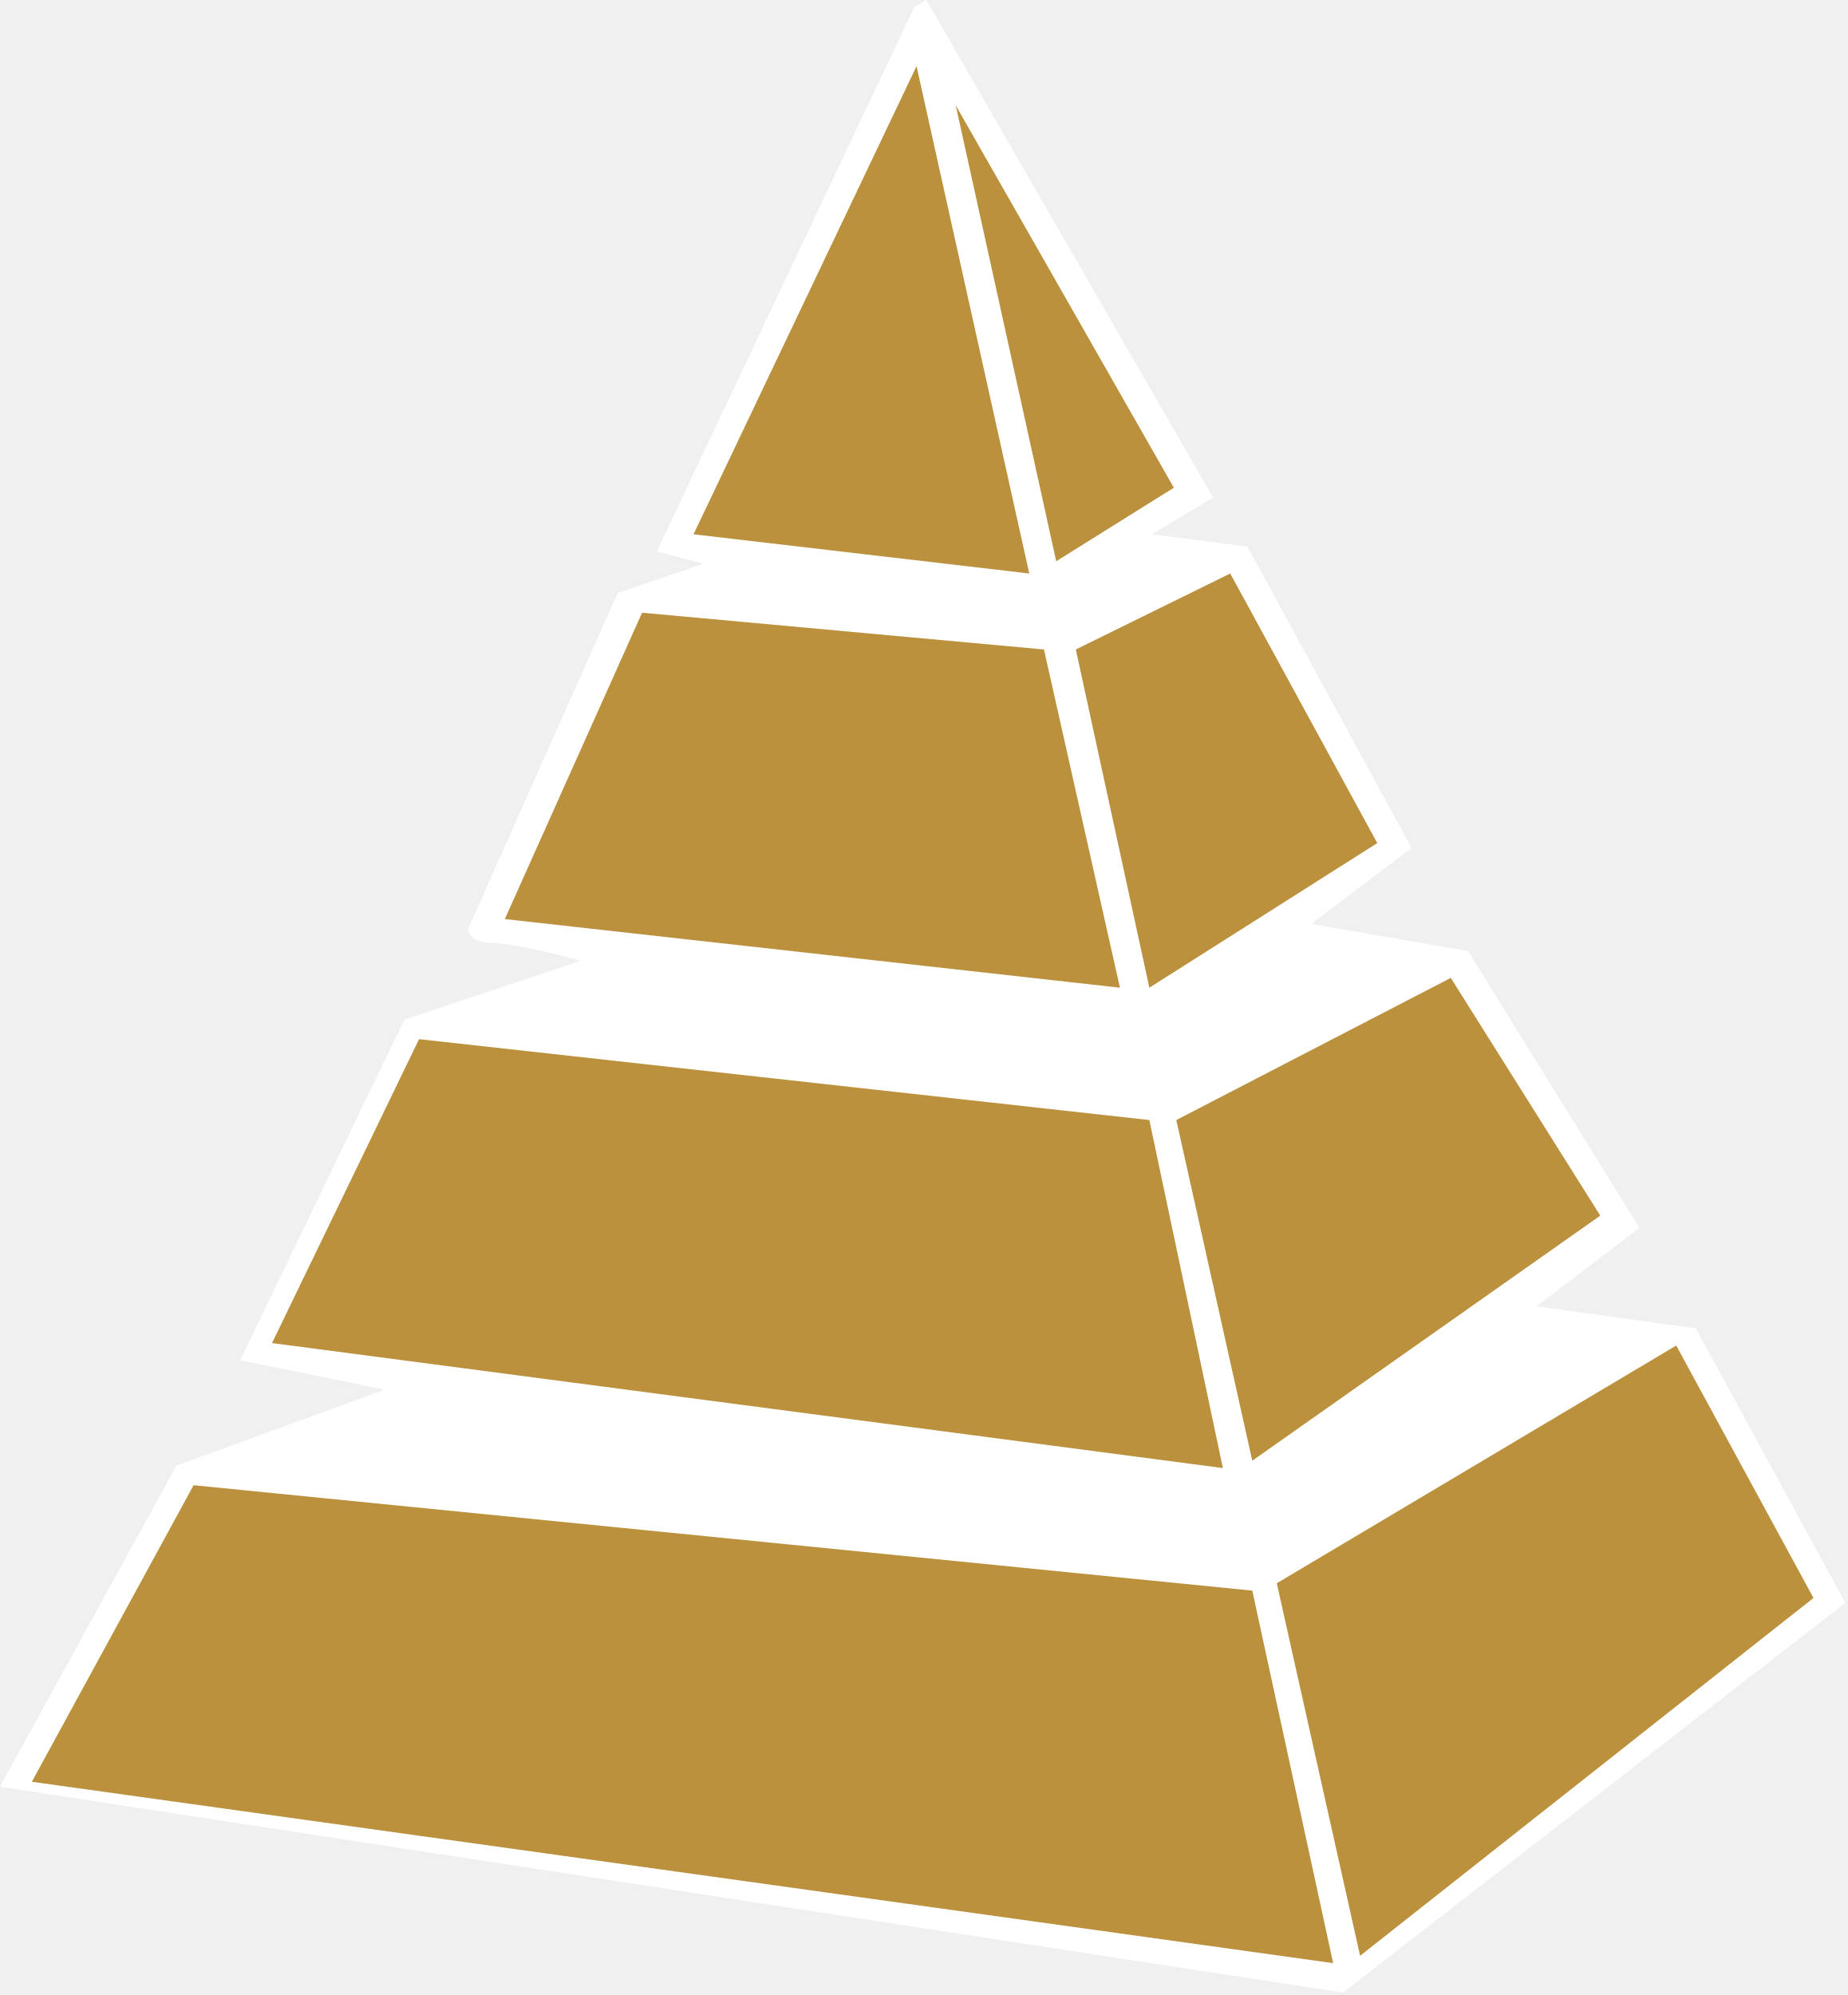
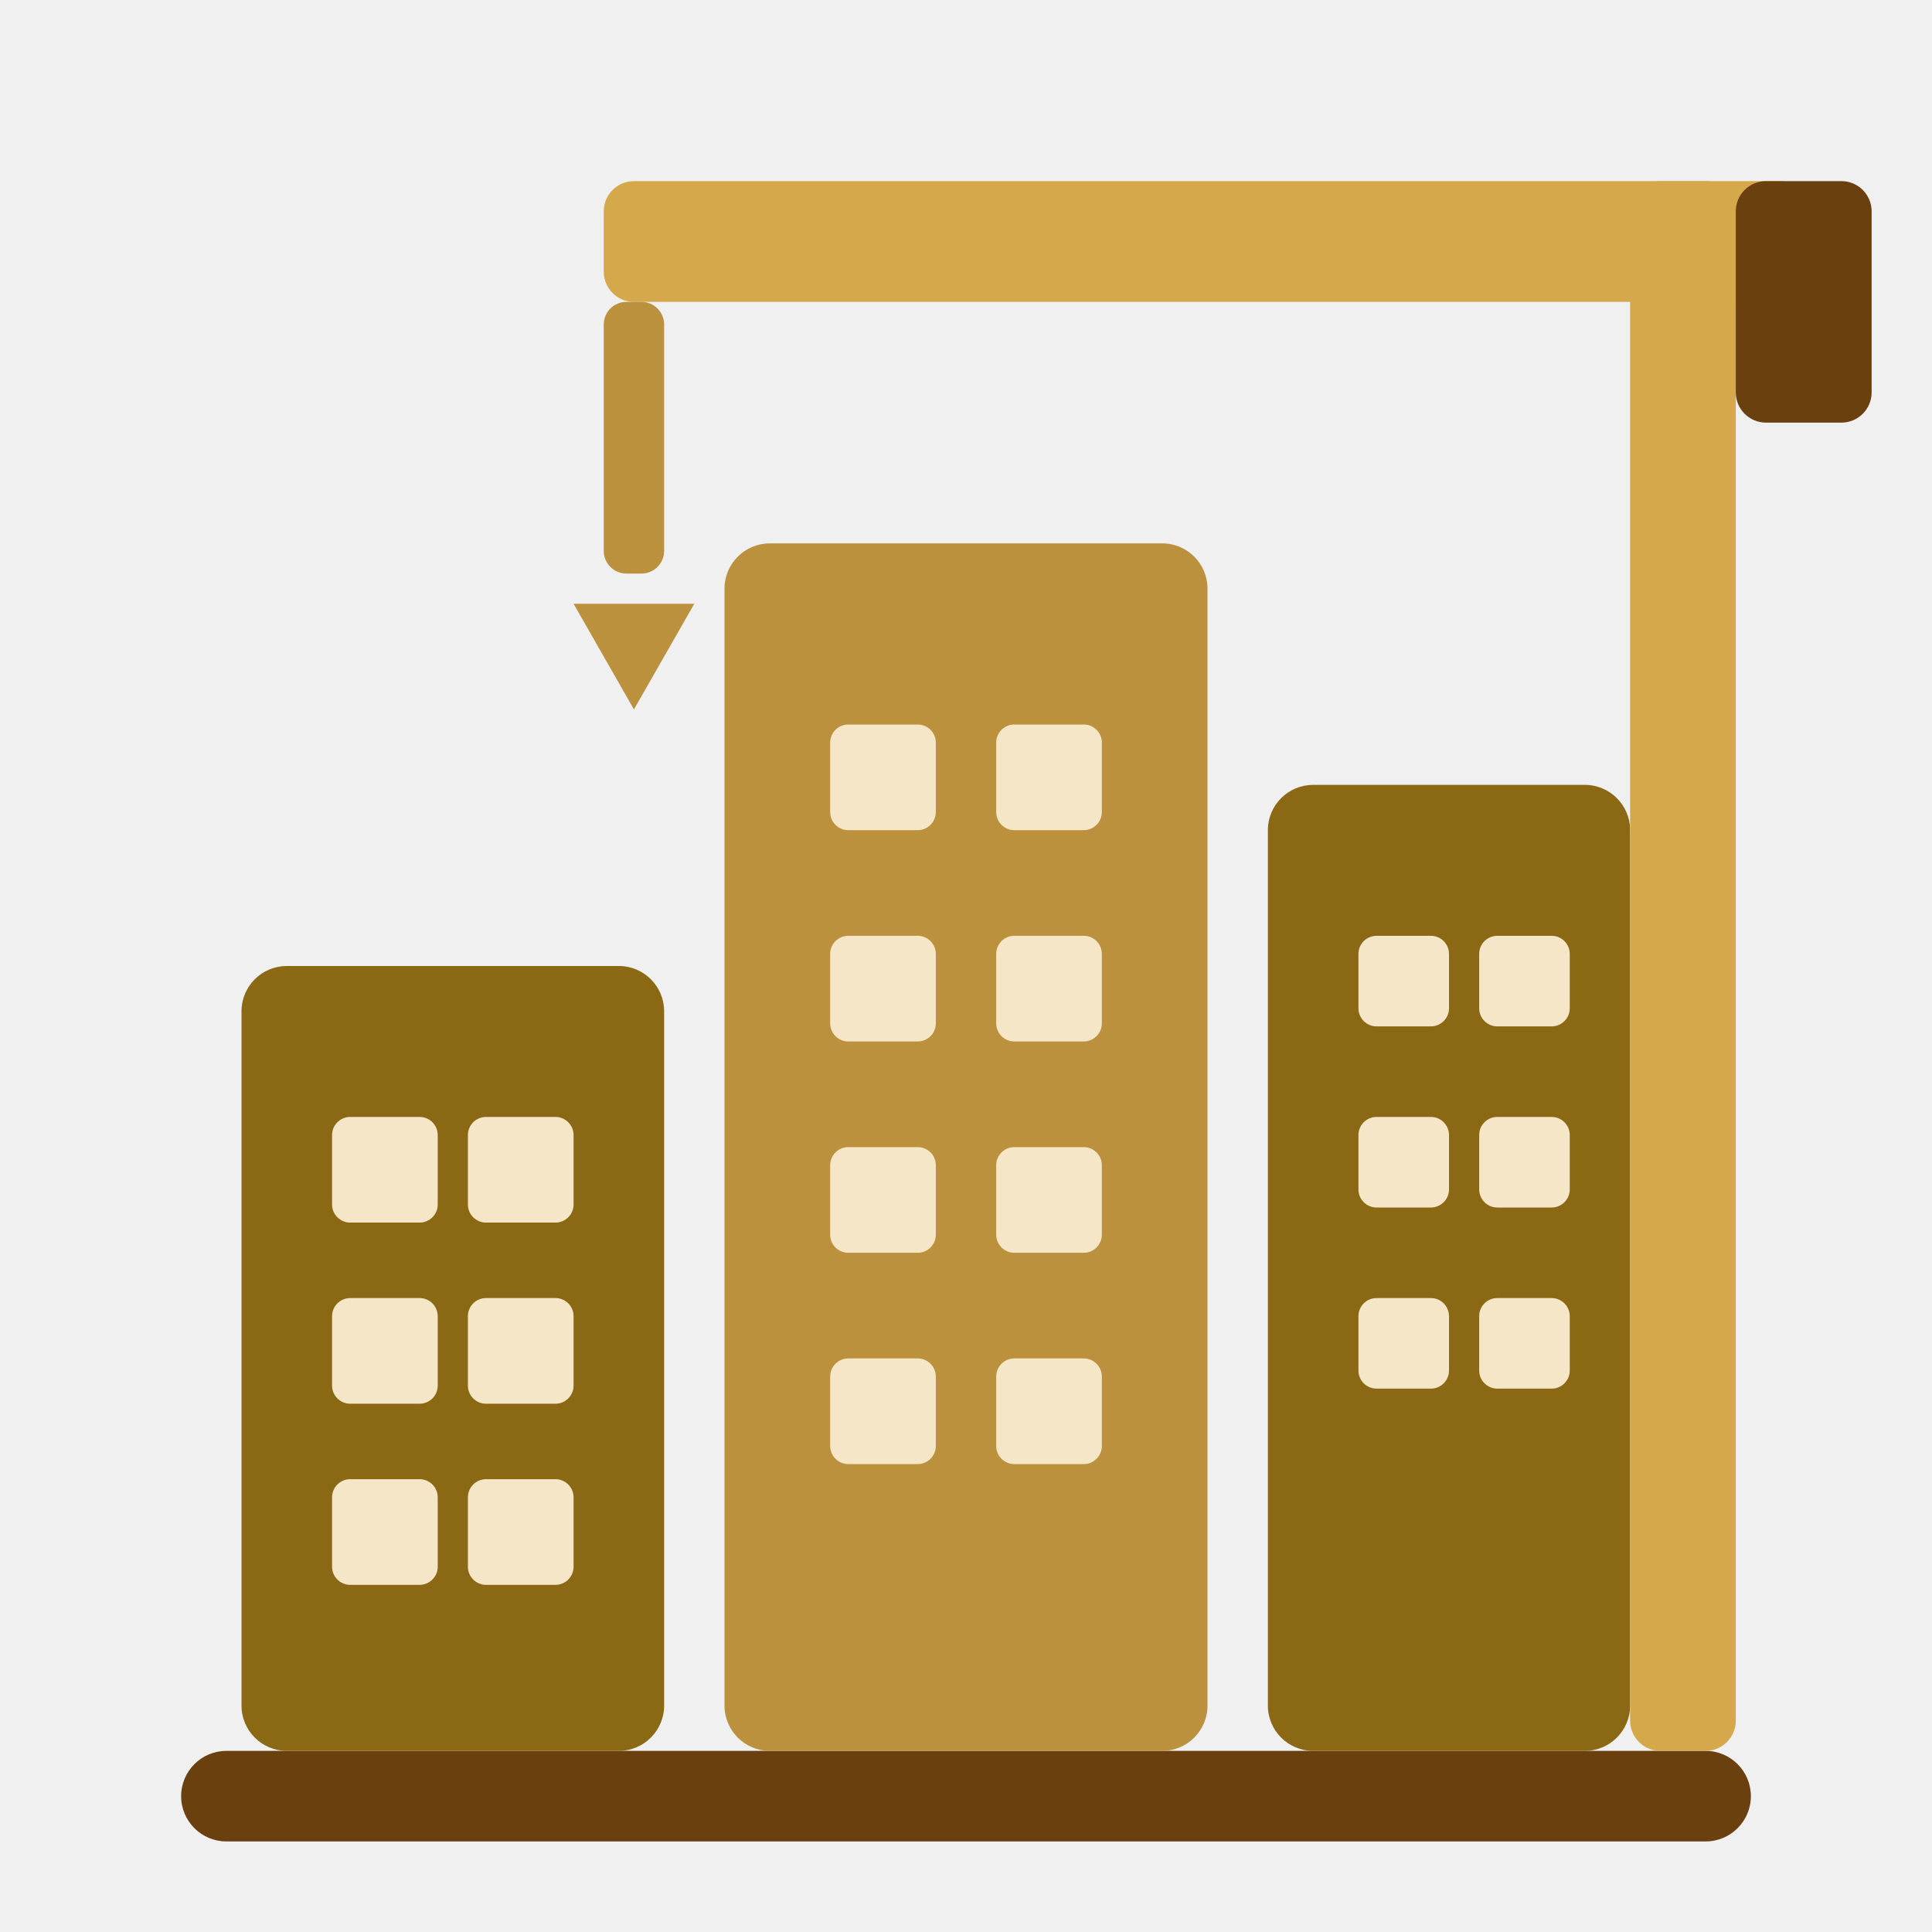
- <svg xmlns="http://www.w3.org/2000/svg" width="377" height="407" viewBox="0 0 377 407" fill="none">
-   <path d="M134 112.5L186.5 1.5L189 0L247.5 101.5L235 109L254.5 111.5L288 173L267.5 188.5L299.5 194L334.5 250.5L313.5 266.5L346 271L376.5 327L274 406.5L0 364.5L36 299L78.5 283.5L49 277.5L82.5 208L118.5 196C114.167 194.796 104.5 192.387 100.5 192.387C96.5 192.387 95.5 190.462 95.5 189.5L126 121L143.5 115L134 112.5Z" fill="white" />
-   <path d="M141.5 109L187 13.5L210 117L141.5 109Z" fill="#BB913D" />
-   <path d="M215.5 114.5L195 21.5L239.5 99.5L215.5 114.5Z" fill="#BB913D" />
-   <path d="M234.5 201.5L219.5 132.5L251 117L281 172L234.5 201.5Z" fill="#BB913D" />
-   <path d="M213 132.5L131 125L103 187.5L228.5 201.5L213 132.5Z" fill="#BB913D" />
-   <path d="M55.5 274L85.5 212L234.5 228.5L249.5 299.5L55.5 274Z" fill="#BB913D" />
-   <path d="M296 199.5L240 228.5L255.5 298L326.5 248L296 199.5Z" fill="#BB913D" />
-   <path d="M277.5 399L260.5 323L342 274.5L370 326L277.5 399Z" fill="#BB913D" />
-   <path d="M255.5 324.5L39.5 303L6.5 363.5L272 400.5L255.5 324.5Z" fill="#BB913D" />
+ <svg xmlns="http://www.w3.org/2000/svg" width="128" height="128" viewBox="0 0 128 128" fill="none">
+   <rect x="12" y="116" width="104" height="6" rx="3" fill="#6A400F" />
+   <rect x="16" y="64" width="28" height="52" rx="3" fill="#8B6914" />
+   <rect x="48" y="36" width="32" height="80" rx="3" fill="#BB913D" />
+   <rect x="84" y="52" width="24" height="64" rx="3" fill="#8B6914" />
+   <rect x="22" y="74" width="7" height="7" rx="1.2" fill="#F5E6C8" />
+   <rect x="31" y="74" width="7" height="7" rx="1.2" fill="#F5E6C8" />
+   <rect x="22" y="86" width="7" height="7" rx="1.2" fill="#F5E6C8" />
+   <rect x="31" y="86" width="7" height="7" rx="1.2" fill="#F5E6C8" />
+   <rect x="22" y="98" width="7" height="7" rx="1.2" fill="#F5E6C8" />
+   <rect x="31" y="98" width="7" height="7" rx="1.2" fill="#F5E6C8" />
+   <rect x="55" y="48" width="7" height="7" rx="1.2" fill="#F5E6C8" />
+   <rect x="66" y="48" width="7" height="7" rx="1.2" fill="#F5E6C8" />
+   <rect x="55" y="62" width="7" height="7" rx="1.2" fill="#F5E6C8" />
+   <rect x="66" y="62" width="7" height="7" rx="1.2" fill="#F5E6C8" />
+   <rect x="55" y="76" width="7" height="7" rx="1.2" fill="#F5E6C8" />
+   <rect x="66" y="76" width="7" height="7" rx="1.2" fill="#F5E6C8" />
+   <rect x="55" y="90" width="7" height="7" rx="1.2" fill="#F5E6C8" />
+   <rect x="66" y="90" width="7" height="7" rx="1.2" fill="#F5E6C8" />
+   <rect x="90" y="62" width="6" height="6" rx="1.2" fill="#F5E6C8" />
+   <rect x="98" y="62" width="6" height="6" rx="1.2" fill="#F5E6C8" />
+   <rect x="90" y="74" width="6" height="6" rx="1.2" fill="#F5E6C8" />
+   <rect x="98" y="74" width="6" height="6" rx="1.2" fill="#F5E6C8" />
+   <rect x="90" y="86" width="6" height="6" rx="1.2" fill="#F5E6C8" />
+   <rect x="98" y="86" width="6" height="6" rx="1.2" fill="#F5E6C8" />
+   <rect x="108" y="12" width="7" height="104" rx="2" fill="#D4A84B" />
+   <rect x="40" y="12" width="80" height="8" rx="2" fill="#D4A84B" />
+   <rect x="40" y="20" width="4" height="18" rx="1.5" fill="#BB913D" />
+   <path d="M38 40h8l-4 7-4-7z" fill="#BB913D" />
+   <rect x="115" y="12" width="9" height="16" rx="2" fill="#6A400F" />
</svg>
